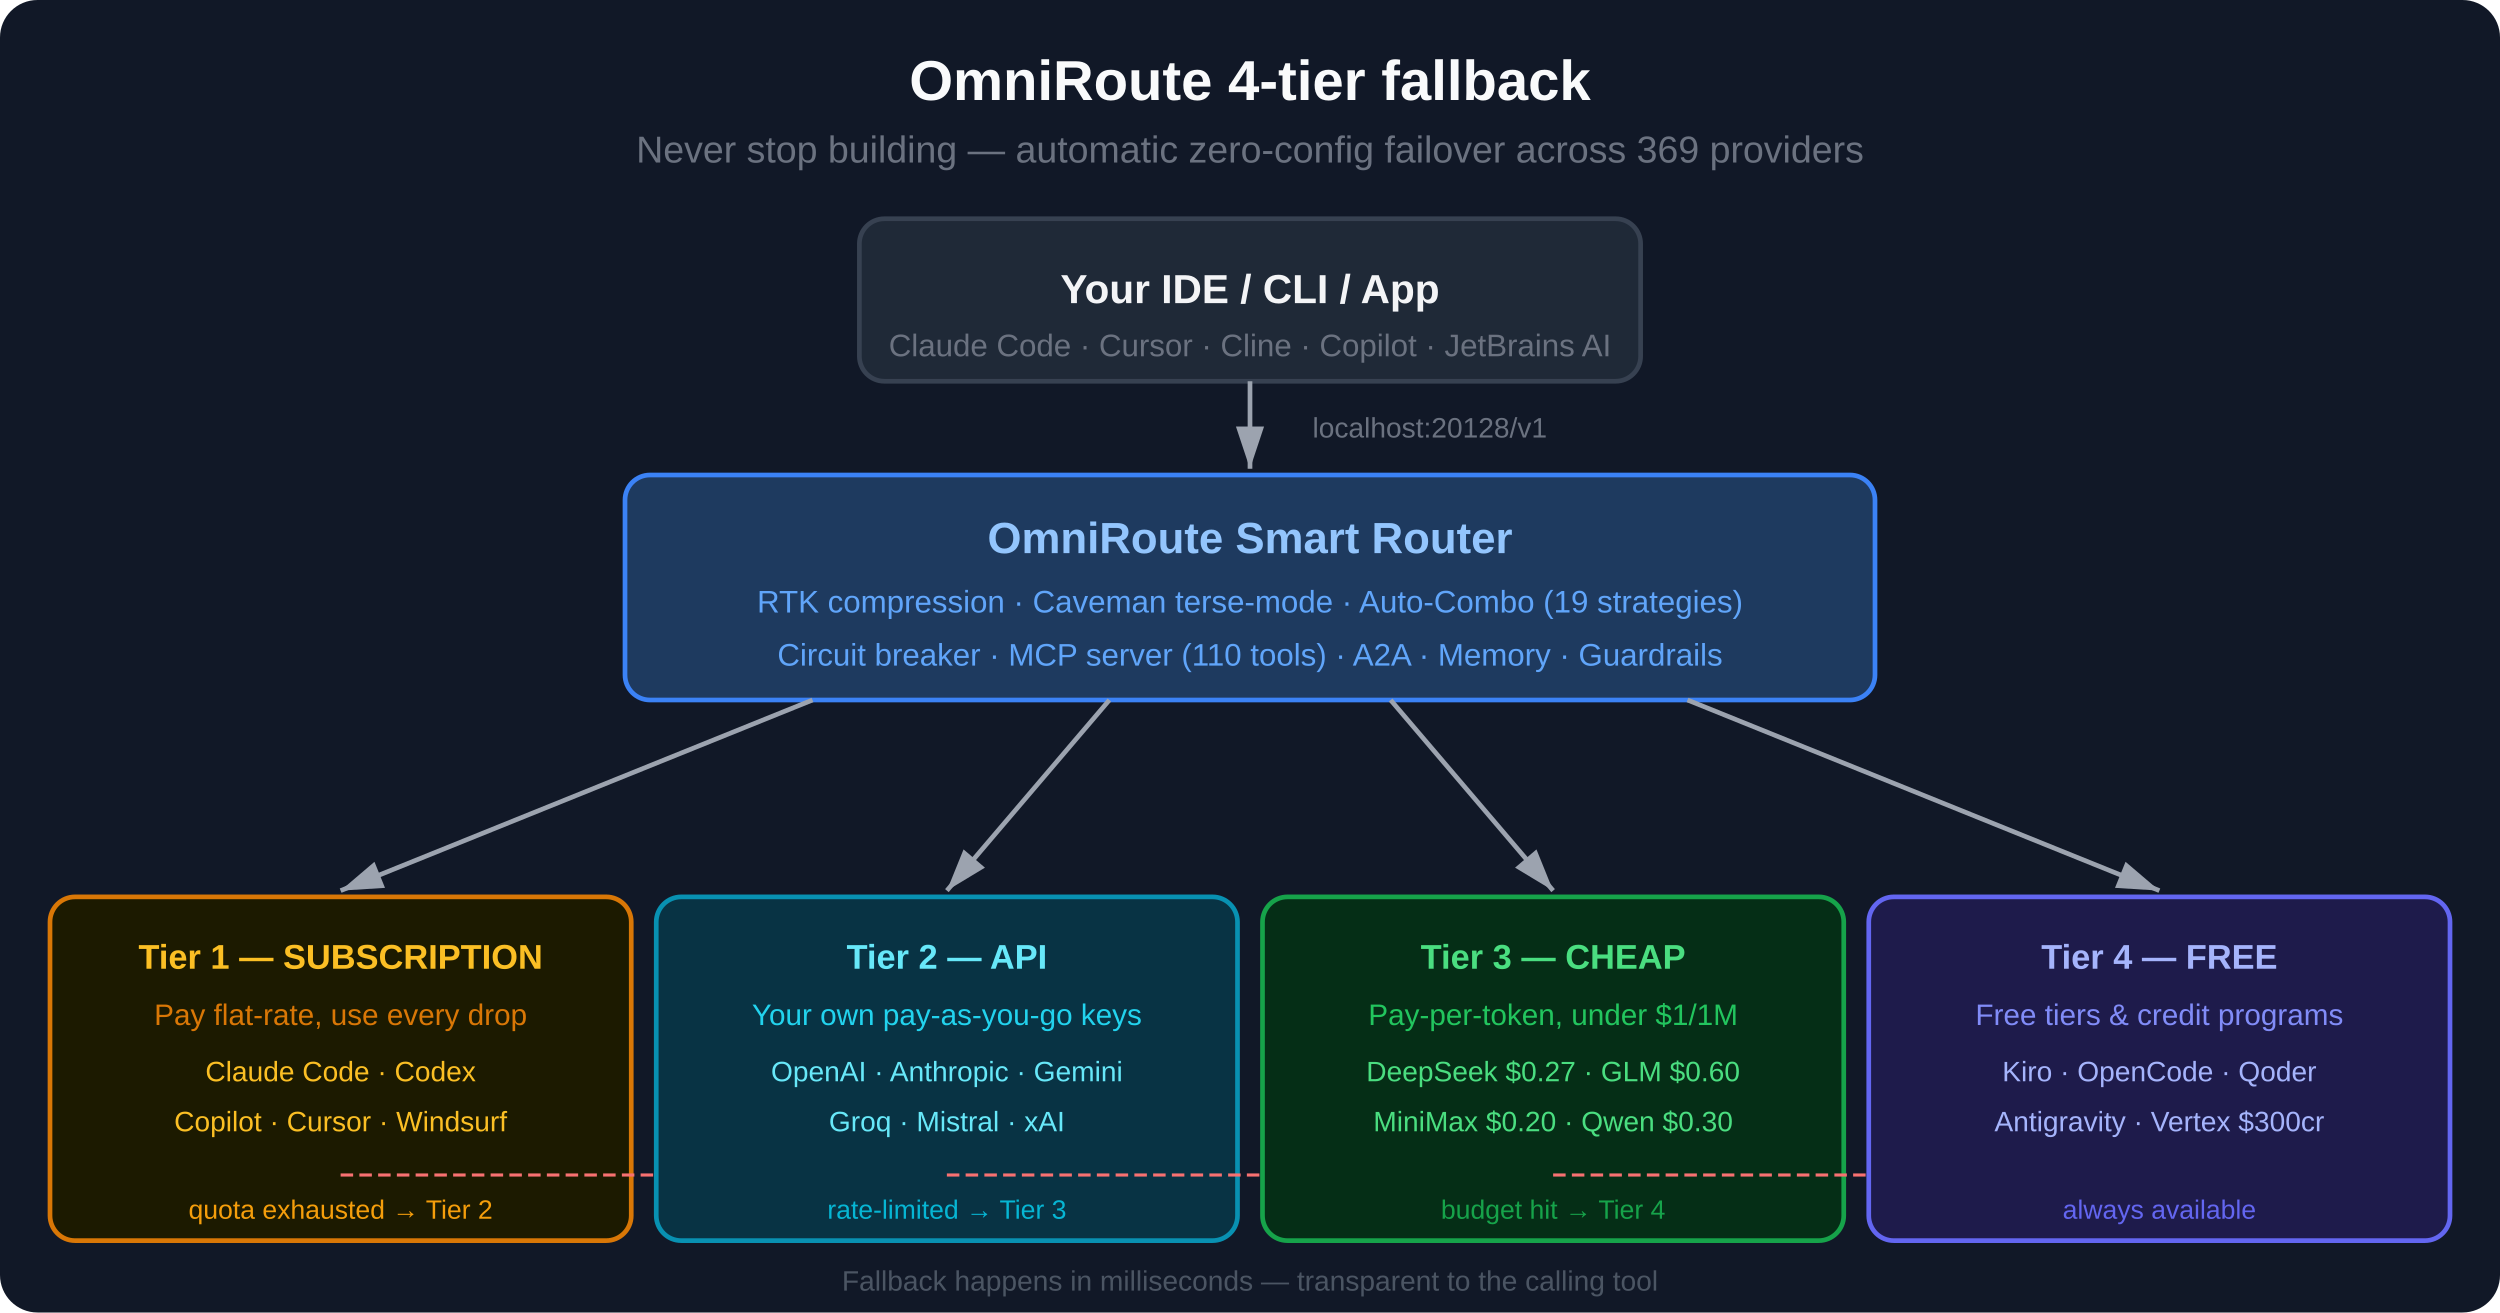
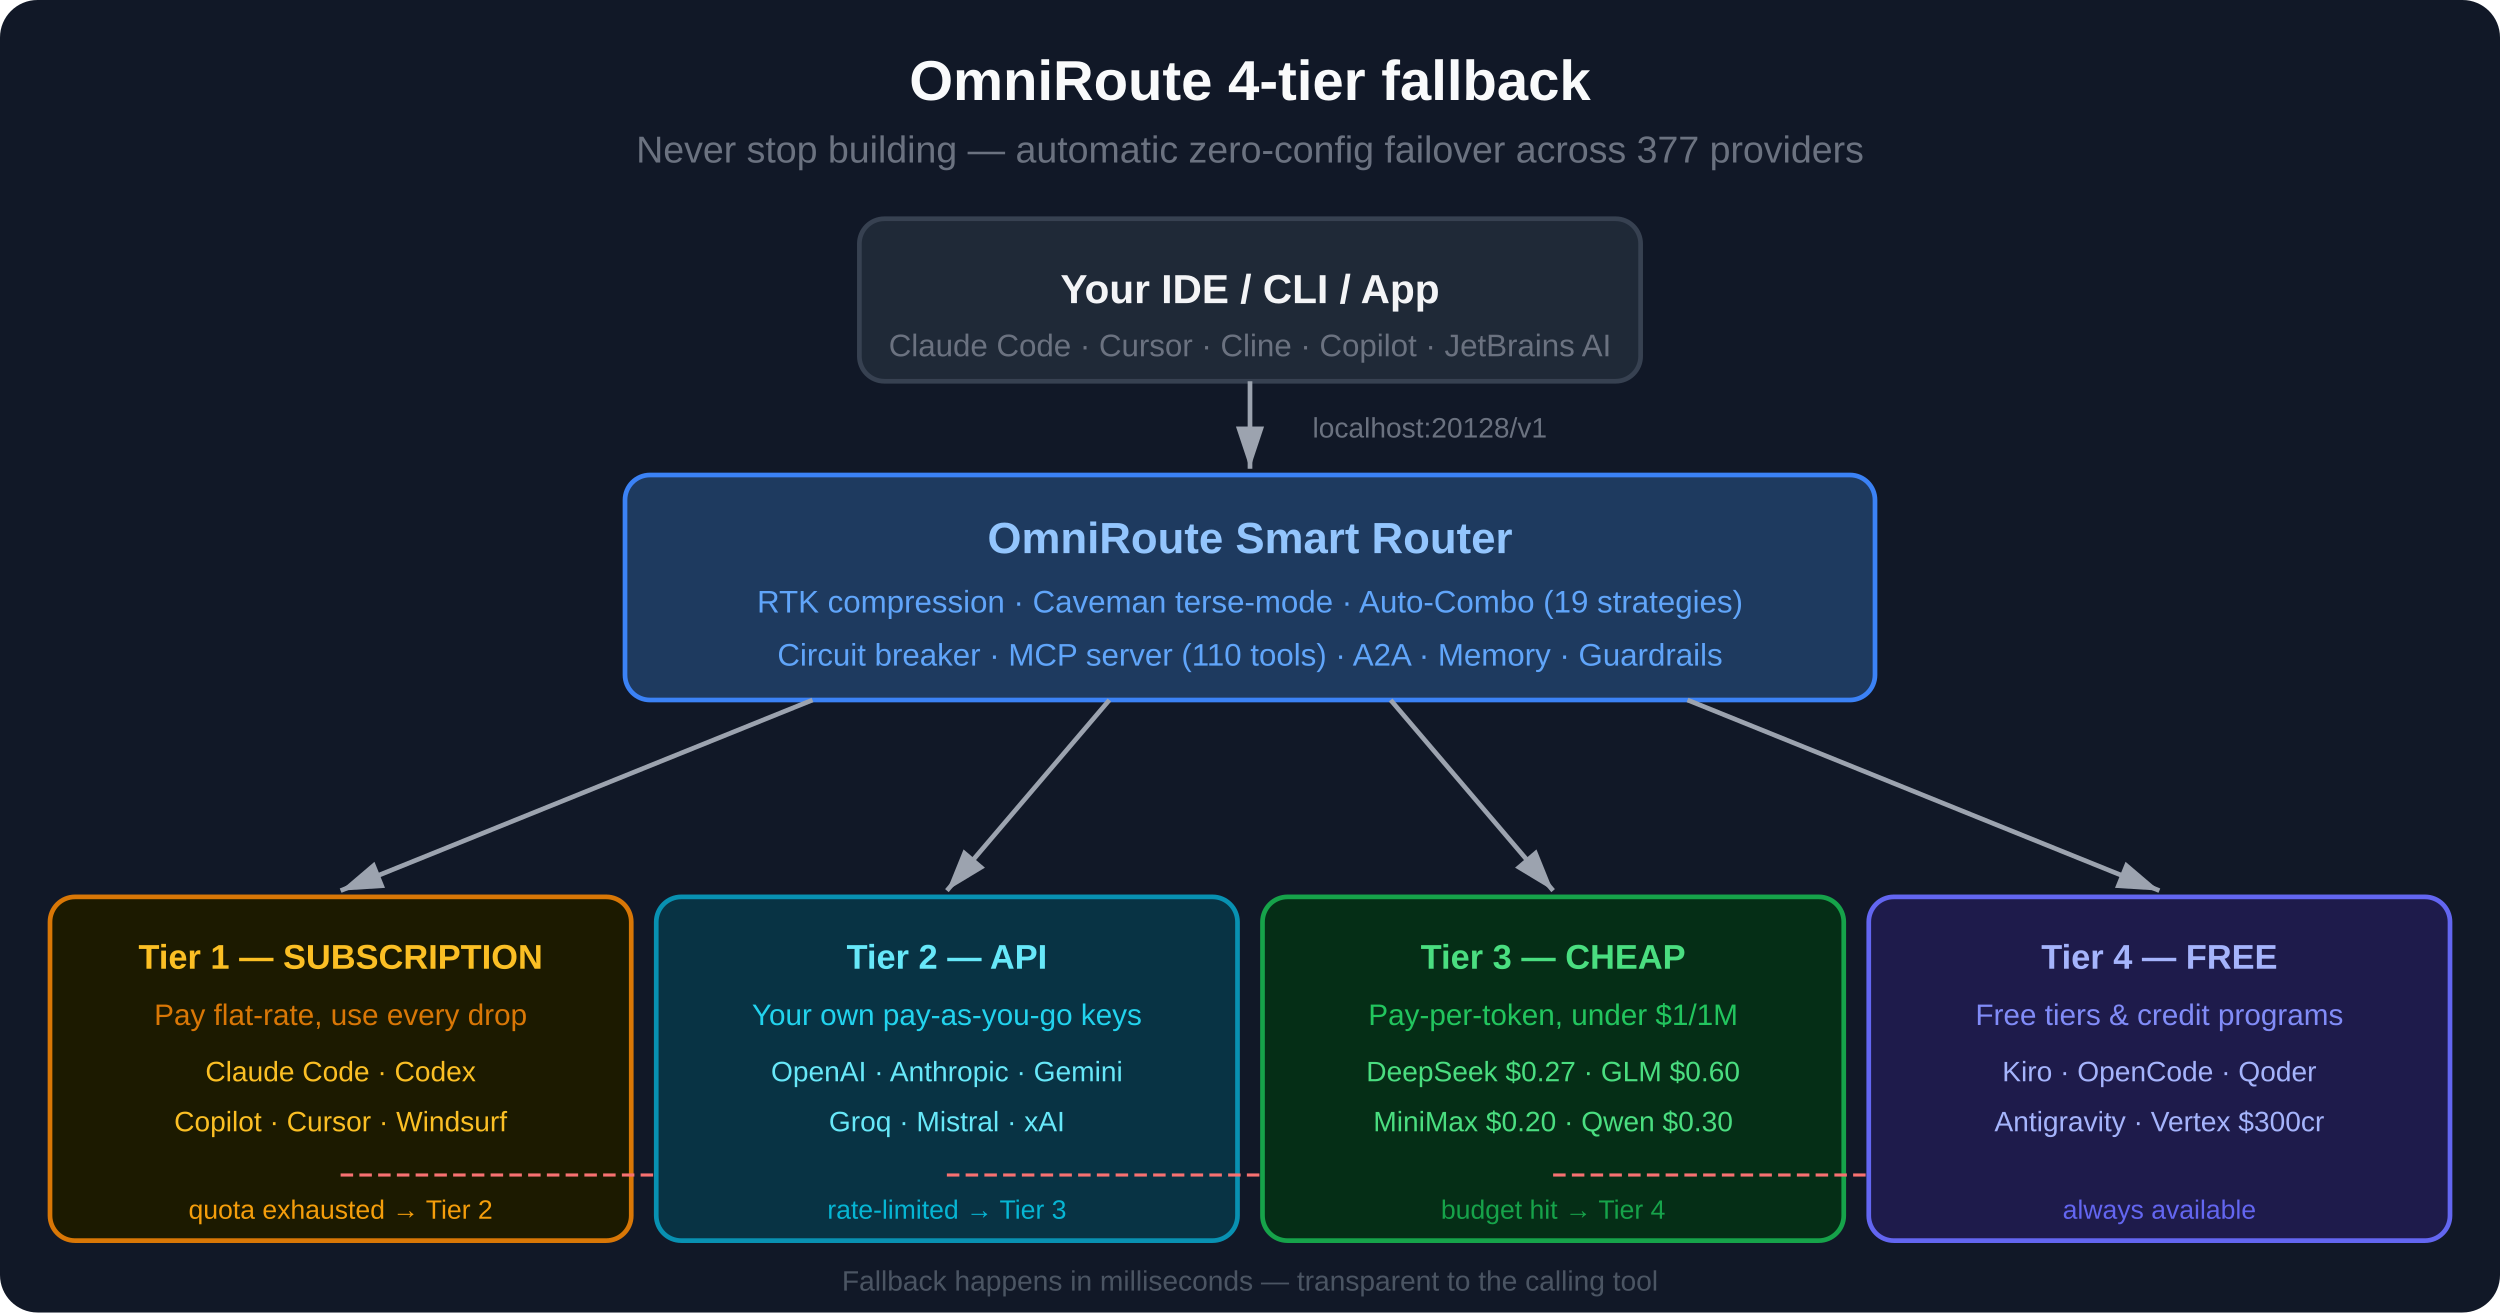
- <svg xmlns="http://www.w3.org/2000/svg" viewBox="0 0 800 420" font-family="system-ui, -apple-system, Segoe UI, Arial, Helvetica, sans-serif" role="img" aria-label="OmniRoute 4-tier fallback: your IDE or CLI calls one local endpoint and the OmniRoute Smart Router fails over across 369 providers in 4 tiers — Tier 1 Subscription, Tier 2 API, Tier 3 Cheap, Tier 4 Free.">
+ <svg xmlns="http://www.w3.org/2000/svg" viewBox="0 0 800 420" font-family="system-ui, -apple-system, Segoe UI, Arial, Helvetica, sans-serif" role="img" aria-label="OmniRoute 4-tier fallback: your IDE or CLI calls one local endpoint and the OmniRoute Smart Router fails over across 377 providers in 4 tiers — Tier 1 Subscription, Tier 2 API, Tier 3 Cheap, Tier 4 Free.">
  <defs>
    <marker id="arrow-dark" markerWidth="10" markerHeight="10" refX="9" refY="3" orient="auto">
      <path d="M0,0 L0,6 L9,3 z" fill="#9ca3af" />
    </marker>
    <marker id="arrow-fallback-dark" markerWidth="10" markerHeight="10" refX="9" refY="3" orient="auto">
      <path d="M0,0 L0,6 L9,3 z" fill="#f87171" />
    </marker>
  </defs>
  <rect width="800" height="420" fill="#111827" rx="12" />
  <text x="400" y="32" text-anchor="middle" font-size="18" font-weight="700" fill="#f9fafb">OmniRoute 4-tier fallback</text>
-   <text x="400" y="52" text-anchor="middle" font-size="12" fill="#6b7280">Never stop building — automatic zero-config failover across 369 providers</text>
+   <text x="400" y="52" text-anchor="middle" font-size="12" fill="#6b7280">Never stop building — automatic zero-config failover across 377 providers</text>
  <rect x="275" y="70" width="250" height="52" rx="8" fill="#1f2937" stroke="#374151" stroke-width="1.5" />
  <text x="400" y="97" text-anchor="middle" font-size="13" font-weight="600" fill="#f3f4f6">Your IDE / CLI / App</text>
  <text x="400" y="114" text-anchor="middle" font-size="10" fill="#6b7280">Claude Code · Cursor · Cline · Copilot · JetBrains AI</text>
  <line x1="400" y1="122" x2="400" y2="150" stroke="#9ca3af" stroke-width="1.5" marker-end="url(#arrow-dark)" />
  <text x="420" y="140" font-size="9" fill="#6b7280">localhost:20128/v1</text>
  <rect x="200" y="152" width="400" height="72" rx="8" fill="#1e3a5f" stroke="#3b82f6" stroke-width="1.5" />
  <text x="400" y="177" text-anchor="middle" font-size="14" font-weight="700" fill="#93c5fd">OmniRoute Smart Router</text>
  <text x="400" y="196" text-anchor="middle" font-size="10" fill="#60a5fa">RTK compression · Caveman terse-mode · Auto-Combo (19 strategies)</text>
  <text x="400" y="213" text-anchor="middle" font-size="10" fill="#60a5fa">Circuit breaker · MCP server (110 tools) · A2A · Memory · Guardrails</text>
  <line x1="260" y1="224" x2="109" y2="285" stroke="#9ca3af" stroke-width="1.5" marker-end="url(#arrow-dark)" />
  <line x1="355" y1="224" x2="303" y2="285" stroke="#9ca3af" stroke-width="1.5" marker-end="url(#arrow-dark)" />
  <line x1="445" y1="224" x2="497" y2="285" stroke="#9ca3af" stroke-width="1.5" marker-end="url(#arrow-dark)" />
  <line x1="540" y1="224" x2="691" y2="285" stroke="#9ca3af" stroke-width="1.5" marker-end="url(#arrow-dark)" />
  <rect x="16" y="287" width="186" height="110" rx="8" fill="#1c1a00" stroke="#d97706" stroke-width="1.5" />
  <text x="109" y="310" text-anchor="middle" font-size="11" font-weight="700" fill="#fbbf24">Tier 1 — SUBSCRIPTION</text>
  <text x="109" y="328" text-anchor="middle" font-size="9.5" fill="#d97706">Pay flat-rate, use every drop</text>
  <text x="109" y="346" text-anchor="middle" font-size="9" fill="#fbbf24">Claude Code · Codex</text>
  <text x="109" y="362" text-anchor="middle" font-size="9" fill="#fbbf24">Copilot · Cursor · Windsurf</text>
  <text x="109" y="390" text-anchor="middle" font-size="8.5" fill="#f59e0b">quota exhausted → Tier 2</text>
  <line x1="109" y1="376" x2="240" y2="376" stroke="#f87171" stroke-width="1" stroke-dasharray="4,2" marker-end="url(#arrow-fallback-dark)" />
  <rect x="210" y="287" width="186" height="110" rx="8" fill="#083344" stroke="#0891b2" stroke-width="1.5" />
  <text x="303" y="310" text-anchor="middle" font-size="11" font-weight="700" fill="#67e8f9">Tier 2 — API</text>
  <text x="303" y="328" text-anchor="middle" font-size="9.5" fill="#22d3ee">Your own pay-as-you-go keys</text>
  <text x="303" y="346" text-anchor="middle" font-size="9" fill="#67e8f9">OpenAI · Anthropic · Gemini</text>
  <text x="303" y="362" text-anchor="middle" font-size="9" fill="#67e8f9">Groq · Mistral · xAI</text>
  <text x="303" y="390" text-anchor="middle" font-size="8.5" fill="#06b6d4">rate-limited → Tier 3</text>
  <line x1="303" y1="376" x2="434" y2="376" stroke="#f87171" stroke-width="1" stroke-dasharray="4,2" marker-end="url(#arrow-fallback-dark)" />
  <rect x="404" y="287" width="186" height="110" rx="8" fill="#052e16" stroke="#16a34a" stroke-width="1.5" />
  <text x="497" y="310" text-anchor="middle" font-size="11" font-weight="700" fill="#4ade80">Tier 3 — CHEAP</text>
  <text x="497" y="328" text-anchor="middle" font-size="9.5" fill="#22c55e">Pay-per-token, under $1/1M</text>
  <text x="497" y="346" text-anchor="middle" font-size="9" fill="#4ade80">DeepSeek $0.27 · GLM $0.60</text>
  <text x="497" y="362" text-anchor="middle" font-size="9" fill="#4ade80">MiniMax $0.20 · Qwen $0.30</text>
  <text x="497" y="390" text-anchor="middle" font-size="8.5" fill="#16a34a">budget hit → Tier 4</text>
  <line x1="497" y1="376" x2="628" y2="376" stroke="#f87171" stroke-width="1" stroke-dasharray="4,2" marker-end="url(#arrow-fallback-dark)" />
  <rect x="598" y="287" width="186" height="110" rx="8" fill="#1e1b4b" stroke="#6366f1" stroke-width="1.5" />
  <text x="691" y="310" text-anchor="middle" font-size="11" font-weight="700" fill="#a5b4fc">Tier 4 — FREE</text>
  <text x="691" y="328" text-anchor="middle" font-size="9.5" fill="#818cf8">Free tiers &amp; credit programs</text>
  <text x="691" y="346" text-anchor="middle" font-size="9" fill="#a5b4fc">Kiro · OpenCode · Qoder</text>
  <text x="691" y="362" text-anchor="middle" font-size="9" fill="#a5b4fc">Antigravity · Vertex $300cr</text>
  <text x="691" y="390" text-anchor="middle" font-size="8.5" fill="#6366f1">always available</text>
  <text x="400" y="413" text-anchor="middle" font-size="9" fill="#4b5563">Fallback happens in milliseconds — transparent to the calling tool</text>
</svg>
